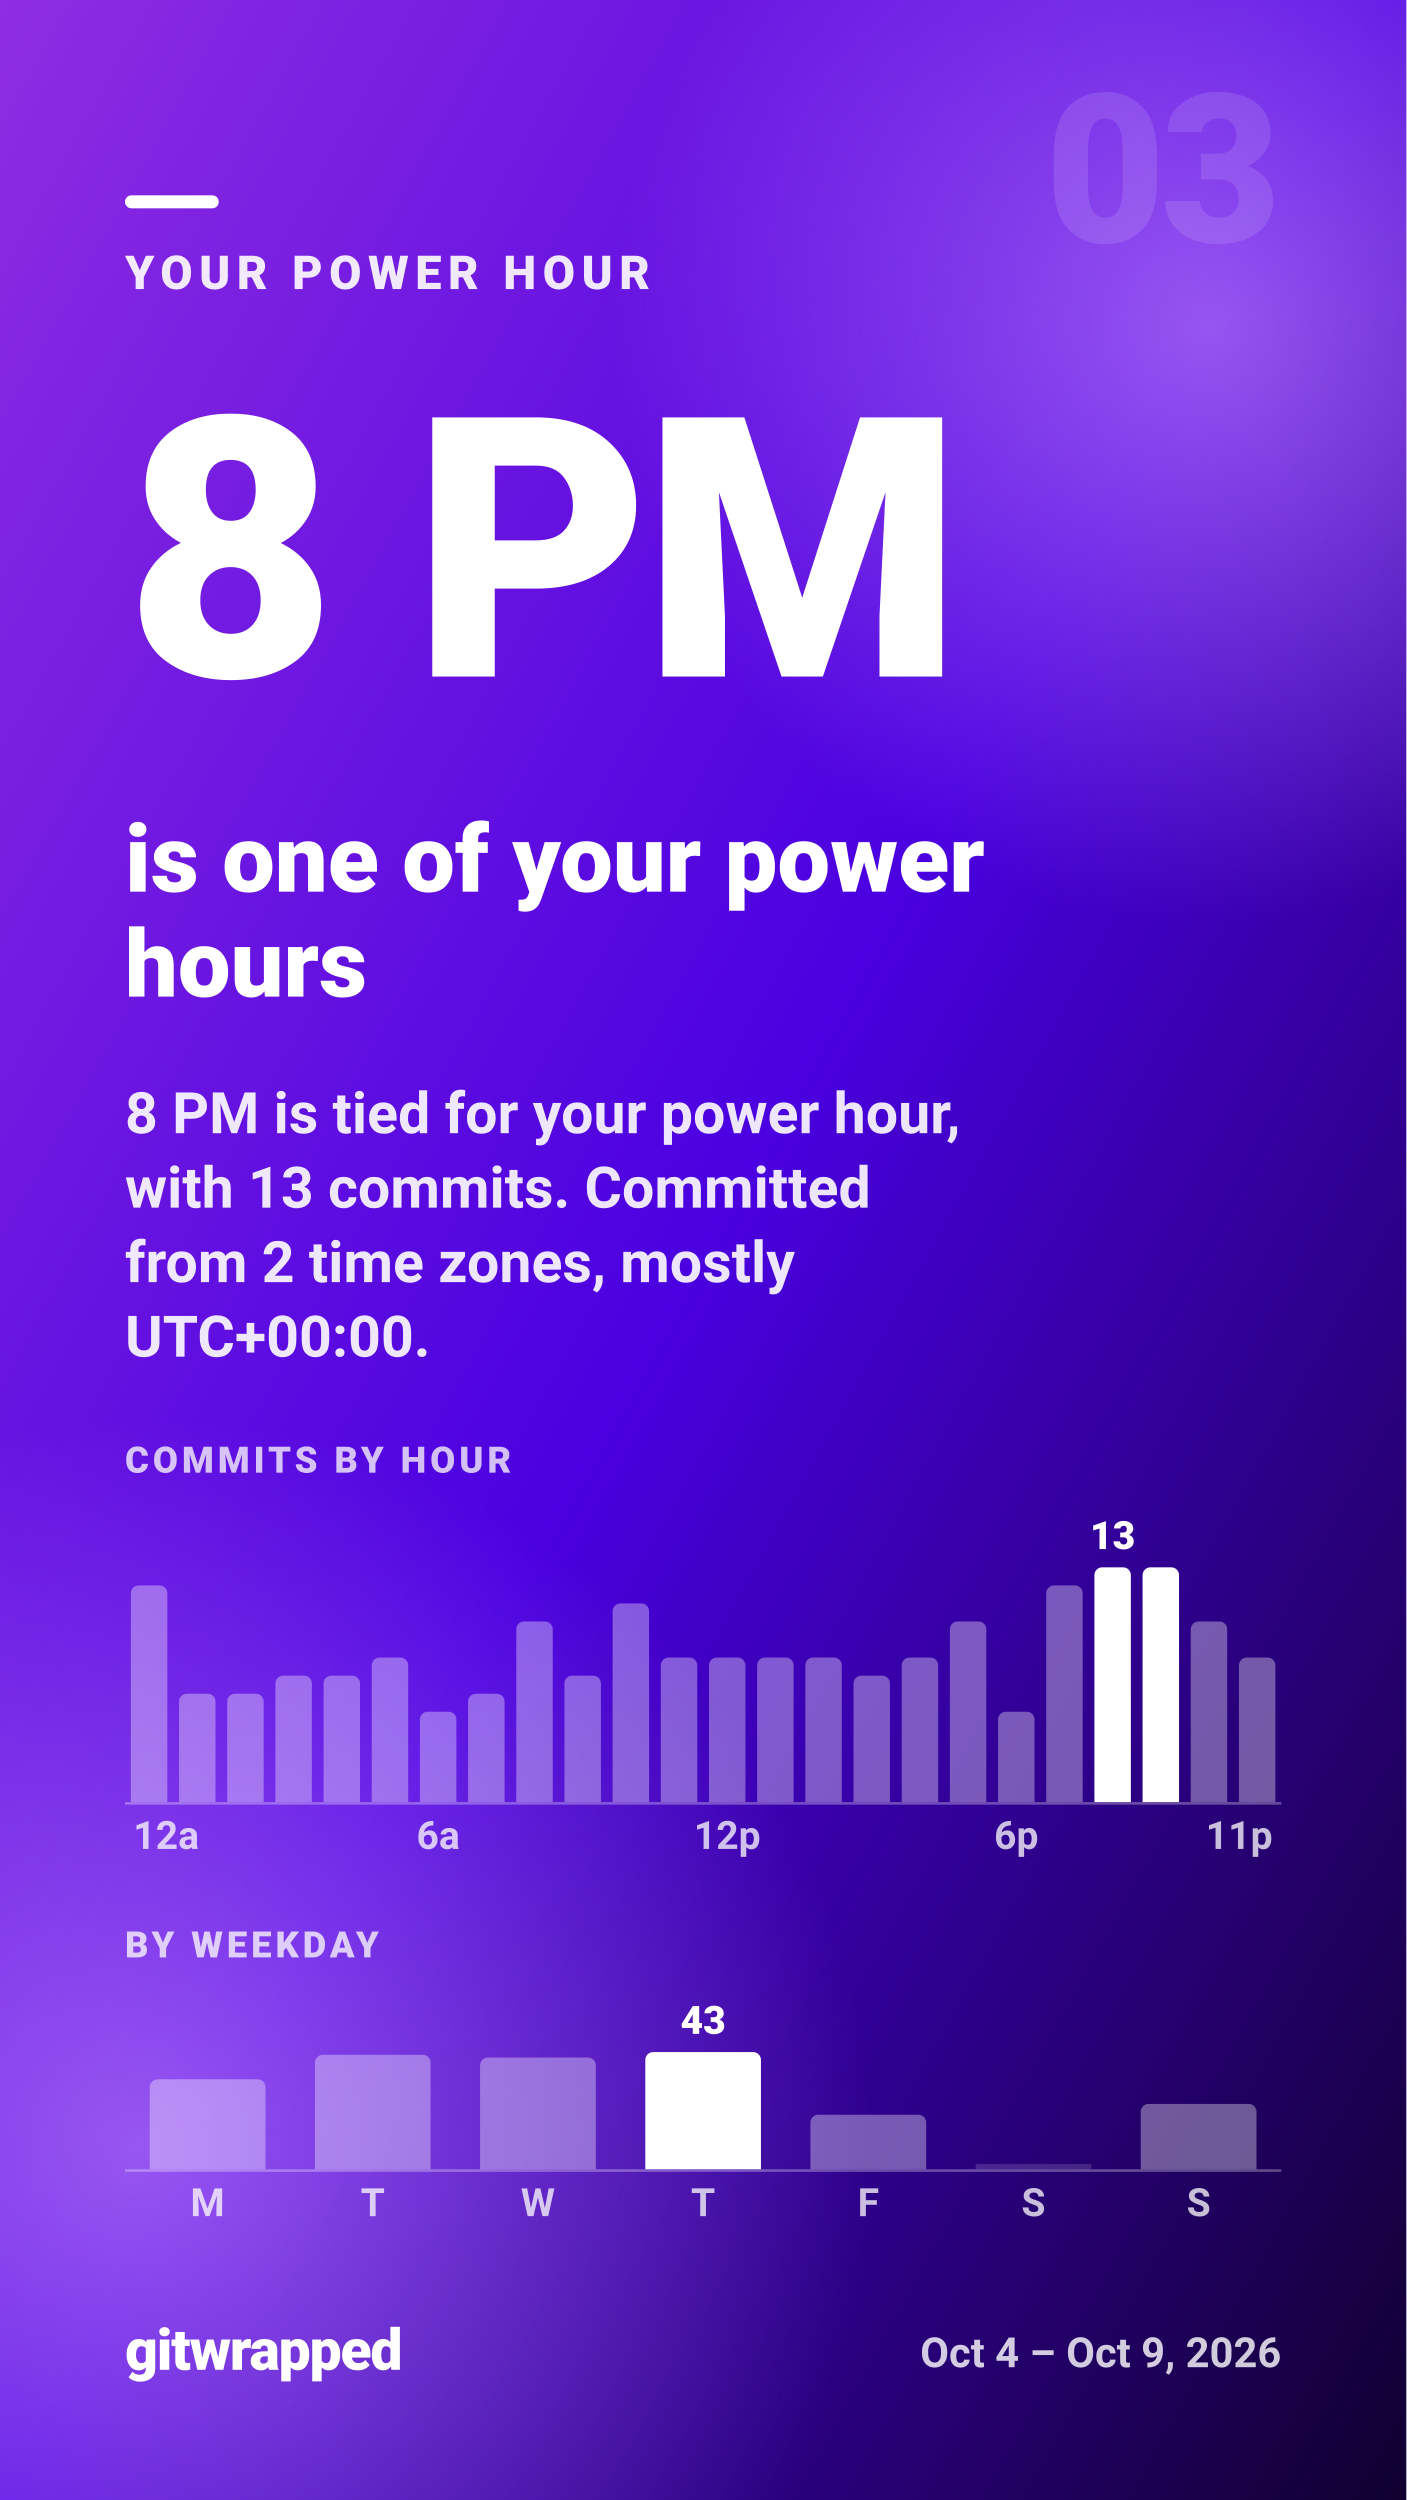
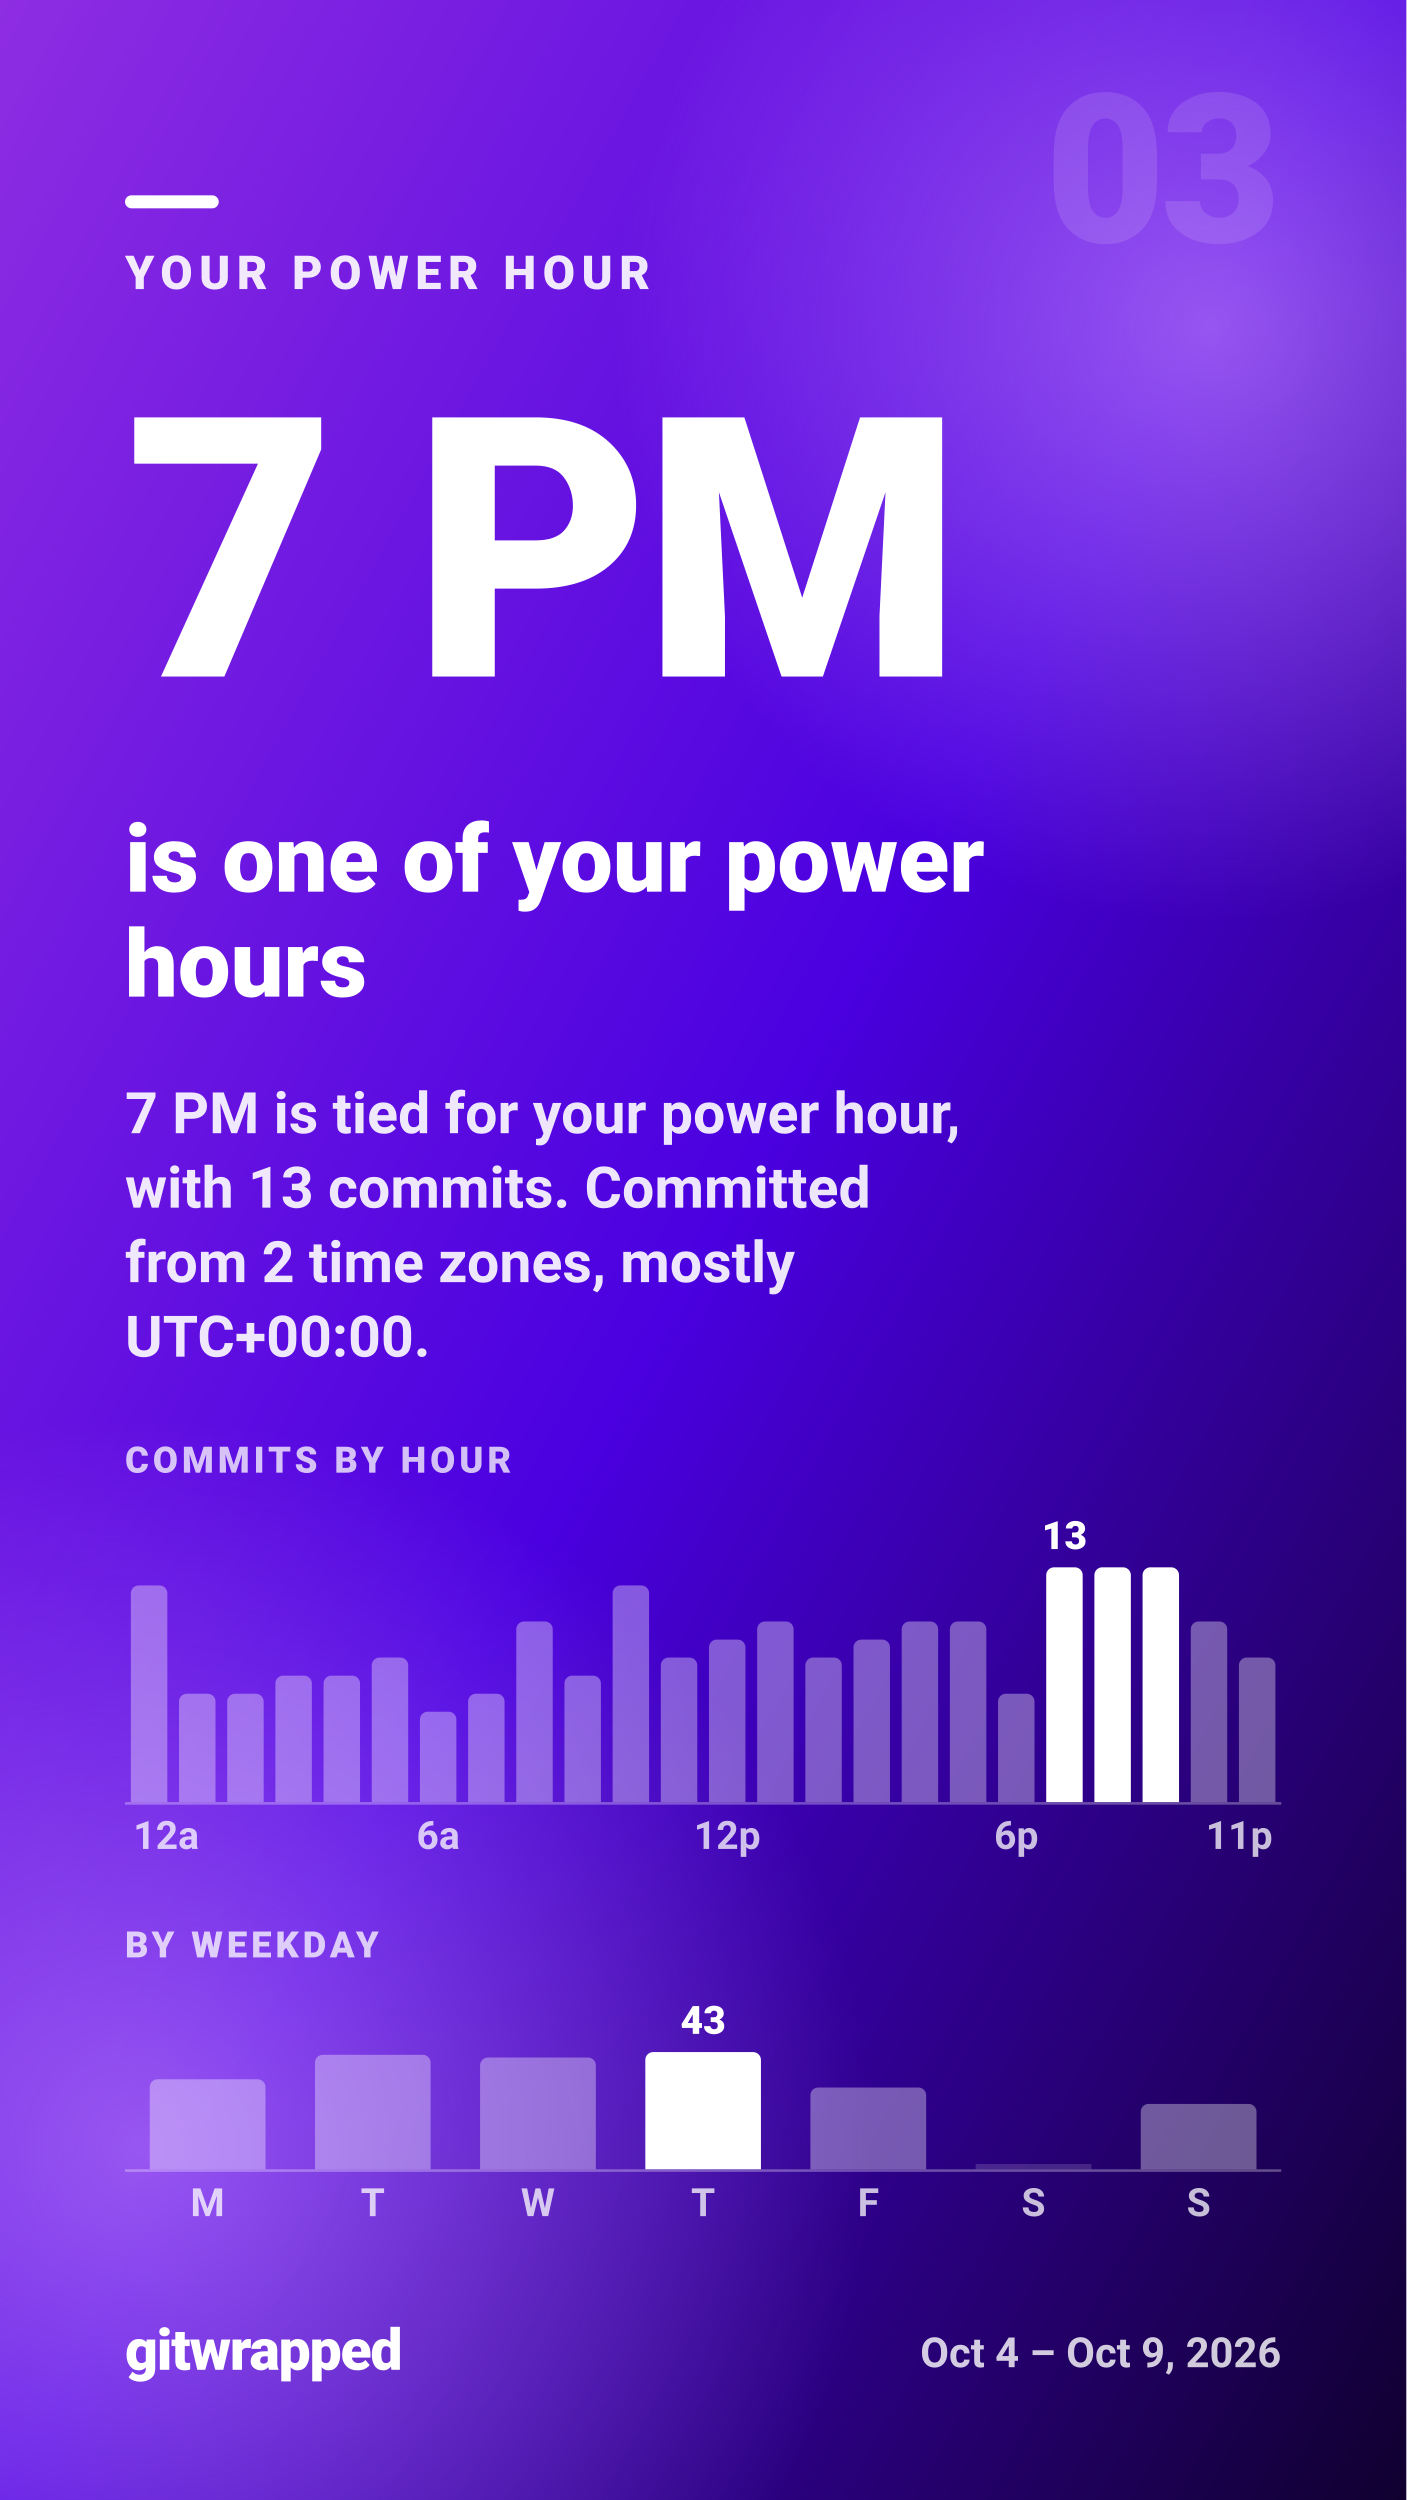
- <svg xmlns="http://www.w3.org/2000/svg" width="1080" height="1920" viewBox="0 0 1080 1920" role="img" aria-label="YOUR POWER HOUR — 8 PM — is one of your power hours">
+ <svg xmlns="http://www.w3.org/2000/svg" width="1080" height="1920" viewBox="0 0 1080 1920" role="img" aria-label="YOUR POWER HOUR — 7 PM — is one of your power hours">
  <defs>
    <linearGradient id="gw-peak-hour-bg" x1="0" y1="0" x2="1" y2="1">
      <stop offset="0.00" stop-color="#8e2de2" />
      <stop offset="0.50" stop-color="#4a00e0" />
      <stop offset="1.00" stop-color="#10002f" />
    </linearGradient>
    <radialGradient id="gw-peak-hour-glow">
      <stop offset="0" stop-color="#d59bff" stop-opacity="0.55" />
      <stop offset="1" stop-color="#d59bff" stop-opacity="0" />
    </radialGradient>
  </defs>
  <rect width="1080" height="1920" fill="url(#gw-peak-hour-bg)" />
  <circle cx="930" cy="250" r="460" fill="url(#gw-peak-hour-glow)" />
  <circle cx="110" cy="1650" r="560" fill="url(#gw-peak-hour-glow)" />
  <g fill="#ffffff" font-family="system-ui, -apple-system, 'Segoe UI', Roboto, Helvetica, Arial, sans-serif">
    <text x="984" y="186" font-size="160" font-weight="900" fill-opacity="0.12" text-anchor="end" letter-spacing="-4">03</text>
    <rect x="96" y="150" width="72" height="10" rx="5" fill="#ffffff" />
    <text x="96" y="222" font-size="36" font-weight="800" fill-opacity="0.9" letter-spacing="5">YOUR POWER HOUR</text>
-     <text x="96" y="519.6" font-size="280" font-weight="900" letter-spacing="-5.6">8 PM</text>
+     <text x="96" y="519.6" font-size="280" font-weight="900" letter-spacing="-5.6">7 PM</text>
    <text x="96" y="684.8" font-size="72" font-weight="800">is one of your power</text>
    <text x="96" y="765.4" font-size="72" font-weight="800">hours</text>
-     <text x="96" y="870.3" font-size="44" font-weight="600" fill-opacity="0.9">8 PM is tied for your power hour,</text>
+     <text x="96" y="870.3" font-size="44" font-weight="600" fill-opacity="0.9">7 PM is tied for your power hour,</text>
    <text x="96" y="927.5" font-size="44" font-weight="600" fill-opacity="0.9">with 13 commits. Committed</text>
    <text x="96" y="984.7" font-size="44" font-weight="600" fill-opacity="0.9">from 2 time zones, mostly</text>
    <text x="96" y="1041.9" font-size="44" font-weight="600" fill-opacity="0.9">UTC+00:00.</text>
    <text x="96" y="1131" font-size="28" font-weight="800" fill-opacity="0.75" letter-spacing="3">COMMITS BY HOUR</text>
    <path d="M100.5 1384V1223.6A6 6 0 0 1 106.5 1217.6H122.5A6 6 0 0 1 128.5 1223.6V1384Z" fill-opacity="0.35" />
    <path d="M137.5 1384V1306.8A6 6 0 0 1 143.5 1300.8H159.5A6 6 0 0 1 165.5 1306.8V1384Z" fill-opacity="0.35" />
    <path d="M174.5 1384V1306.8A6 6 0 0 1 180.5 1300.8H196.5A6 6 0 0 1 202.5 1306.8V1384Z" fill-opacity="0.35" />
    <path d="M211.5 1384V1292.9A6 6 0 0 1 217.5 1286.9H233.5A6 6 0 0 1 239.5 1292.9V1384Z" fill-opacity="0.35" />
    <path d="M248.5 1384V1292.9A6 6 0 0 1 254.5 1286.9H270.5A6 6 0 0 1 276.5 1292.9V1384Z" fill-opacity="0.35" />
    <path d="M285.5 1384V1279A6 6 0 0 1 291.5 1273H307.5A6 6 0 0 1 313.5 1279V1384Z" fill-opacity="0.35" />
    <path d="M322.5 1384V1320.6A6 6 0 0 1 328.5 1314.6H344.5A6 6 0 0 1 350.5 1320.6V1384Z" fill-opacity="0.35" />
    <path d="M359.5 1384V1306.8A6 6 0 0 1 365.5 1300.8H381.5A6 6 0 0 1 387.5 1306.8V1384Z" fill-opacity="0.35" />
    <path d="M396.5 1384V1251.3A6 6 0 0 1 402.5 1245.3H418.5A6 6 0 0 1 424.5 1251.3V1384Z" fill-opacity="0.35" />
    <path d="M433.5 1384V1292.9A6 6 0 0 1 439.5 1286.9H455.5A6 6 0 0 1 461.5 1292.9V1384Z" fill-opacity="0.35" />
-     <path d="M470.5 1384V1237.4A6 6 0 0 1 476.5 1231.4H492.5A6 6 0 0 1 498.5 1237.4V1384Z" fill-opacity="0.35" />
+     <path d="M470.5 1384V1223.6A6 6 0 0 1 476.5 1217.6H492.5A6 6 0 0 1 498.5 1223.6V1384Z" fill-opacity="0.35" />
    <path d="M507.5 1384V1279A6 6 0 0 1 513.5 1273H529.5A6 6 0 0 1 535.5 1279V1384Z" fill-opacity="0.35" />
-     <path d="M544.5 1384V1279A6 6 0 0 1 550.5 1273H566.5A6 6 0 0 1 572.5 1279V1384Z" fill-opacity="0.35" />
-     <path d="M581.5 1384V1279A6 6 0 0 1 587.5 1273H603.5A6 6 0 0 1 609.5 1279V1384Z" fill-opacity="0.35" />
+     <path d="M544.5 1384V1265.2A6 6 0 0 1 550.5 1259.2H566.5A6 6 0 0 1 572.5 1265.2V1384Z" fill-opacity="0.35" />
+     <path d="M581.5 1384V1251.3A6 6 0 0 1 587.5 1245.3H603.5A6 6 0 0 1 609.5 1251.3V1384Z" fill-opacity="0.35" />
    <path d="M618.5 1384V1279A6 6 0 0 1 624.5 1273H640.5A6 6 0 0 1 646.5 1279V1384Z" fill-opacity="0.35" />
-     <path d="M655.5 1384V1292.9A6 6 0 0 1 661.5 1286.9H677.5A6 6 0 0 1 683.5 1292.9V1384Z" fill-opacity="0.35" />
-     <path d="M692.5 1384V1279A6 6 0 0 1 698.5 1273H714.5A6 6 0 0 1 720.5 1279V1384Z" fill-opacity="0.35" />
+     <path d="M655.5 1384V1265.2A6 6 0 0 1 661.5 1259.2H677.5A6 6 0 0 1 683.5 1265.2V1384Z" fill-opacity="0.35" />
+     <path d="M692.5 1384V1251.3A6 6 0 0 1 698.5 1245.3H714.5A6 6 0 0 1 720.5 1251.3V1384Z" fill-opacity="0.35" />
    <path d="M729.5 1384V1251.3A6 6 0 0 1 735.5 1245.3H751.5A6 6 0 0 1 757.5 1251.3V1384Z" fill-opacity="0.35" />
-     <path d="M766.5 1384V1320.6A6 6 0 0 1 772.5 1314.6H788.5A6 6 0 0 1 794.5 1320.6V1384Z" fill-opacity="0.35" />
-     <path d="M803.5 1384V1223.6A6 6 0 0 1 809.5 1217.6H825.5A6 6 0 0 1 831.5 1223.6V1384Z" fill-opacity="0.35" />
+     <path d="M766.5 1384V1306.8A6 6 0 0 1 772.5 1300.8H788.5A6 6 0 0 1 794.5 1306.8V1384Z" fill-opacity="0.35" />
+     <path d="M803.5 1384V1209.7A6 6 0 0 1 809.5 1203.7H825.5A6 6 0 0 1 831.5 1209.7V1384Z" />
    <path d="M840.5 1384V1209.7A6 6 0 0 1 846.5 1203.7H862.5A6 6 0 0 1 868.5 1209.7V1384Z" />
    <path d="M877.5 1384V1209.7A6 6 0 0 1 883.5 1203.7H899.5A6 6 0 0 1 905.5 1209.7V1384Z" />
    <path d="M914.5 1384V1251.3A6 6 0 0 1 920.5 1245.3H936.5A6 6 0 0 1 942.5 1251.3V1384Z" fill-opacity="0.35" />
    <path d="M951.5 1384V1279A6 6 0 0 1 957.5 1273H973.5A6 6 0 0 1 979.5 1279V1384Z" fill-opacity="0.35" />
    <rect x="96" y="1384" width="888" height="2" fill-opacity="0.3" />
-     <text x="854.5" y="1189.7" font-size="30" font-weight="800" text-anchor="middle">13</text>
+     <text x="817.5" y="1189.7" font-size="30" font-weight="800" text-anchor="middle">13</text>
    <text x="127.6" y="1420" font-size="30" font-weight="700" fill-opacity="0.75" text-anchor="middle">12a</text>
    <text x="336.5" y="1420" font-size="30" font-weight="700" fill-opacity="0.75" text-anchor="middle">6a</text>
    <text x="558.5" y="1420" font-size="30" font-weight="700" fill-opacity="0.75" text-anchor="middle">12p</text>
    <text x="780.5" y="1420" font-size="30" font-weight="700" fill-opacity="0.75" text-anchor="middle">6p</text>
    <text x="951.7" y="1420" font-size="30" font-weight="700" fill-opacity="0.75" text-anchor="middle">11p</text>
    <text x="96" y="1503.3" font-size="28" font-weight="800" fill-opacity="0.75" letter-spacing="3">BY WEEKDAY</text>
    <path d="M115 1666V1602.9A6 6 0 0 1 121 1596.9H197.9A6 6 0 0 1 203.9 1602.9V1666Z" fill-opacity="0.35" />
    <path d="M241.9 1666V1584.1A6 6 0 0 1 247.9 1578.1H324.7A6 6 0 0 1 330.7 1584.1V1666Z" fill-opacity="0.35" />
    <path d="M368.7 1666V1586.2A6 6 0 0 1 374.7 1580.2H451.6A6 6 0 0 1 457.6 1586.2V1666Z" fill-opacity="0.35" />
    <path d="M495.6 1666V1582A6 6 0 0 1 501.6 1576H578.4A6 6 0 0 1 584.4 1582V1666Z" />
-     <path d="M622.4 1666V1630.1A6 6 0 0 1 628.4 1624.1H705.3A6 6 0 0 1 711.3 1630.1V1666Z" fill-opacity="0.35" />
+     <path d="M622.4 1666V1609.2A6 6 0 0 1 628.4 1603.2H705.3A6 6 0 0 1 711.3 1609.2V1666Z" fill-opacity="0.35" />
    <rect x="749.3" y="1662" width="88.9" height="4" fill-opacity="0.15" />
    <path d="M876.1 1666V1621.8A6 6 0 0 1 882.1 1615.8H959A6 6 0 0 1 965 1621.8V1666Z" fill-opacity="0.35" />
    <rect x="96" y="1666" width="888" height="2" fill-opacity="0.3" />
    <text x="540" y="1562" font-size="30" font-weight="800" text-anchor="middle">43</text>
    <text x="159.4" y="1702" font-size="30" font-weight="700" fill-opacity="0.75" text-anchor="middle">M</text>
    <text x="286.3" y="1702" font-size="30" font-weight="700" fill-opacity="0.75" text-anchor="middle">T</text>
    <text x="413.1" y="1702" font-size="30" font-weight="700" fill-opacity="0.75" text-anchor="middle">W</text>
    <text x="540" y="1702" font-size="30" font-weight="700" fill-opacity="0.75" text-anchor="middle">T</text>
    <text x="666.9" y="1702" font-size="30" font-weight="700" fill-opacity="0.75" text-anchor="middle">F</text>
    <text x="793.7" y="1702" font-size="30" font-weight="700" fill-opacity="0.75" text-anchor="middle">S</text>
    <text x="920.6" y="1702" font-size="30" font-weight="700" fill-opacity="0.75" text-anchor="middle">S</text>
    <text x="96" y="1820" font-size="44" font-weight="900" letter-spacing="-1">gitwrapped</text>
    <text x="984" y="1818" font-size="32" font-weight="600" fill-opacity="0.8" text-anchor="end">Oct 4 – Oct 9, 2026</text>
  </g>
</svg>
